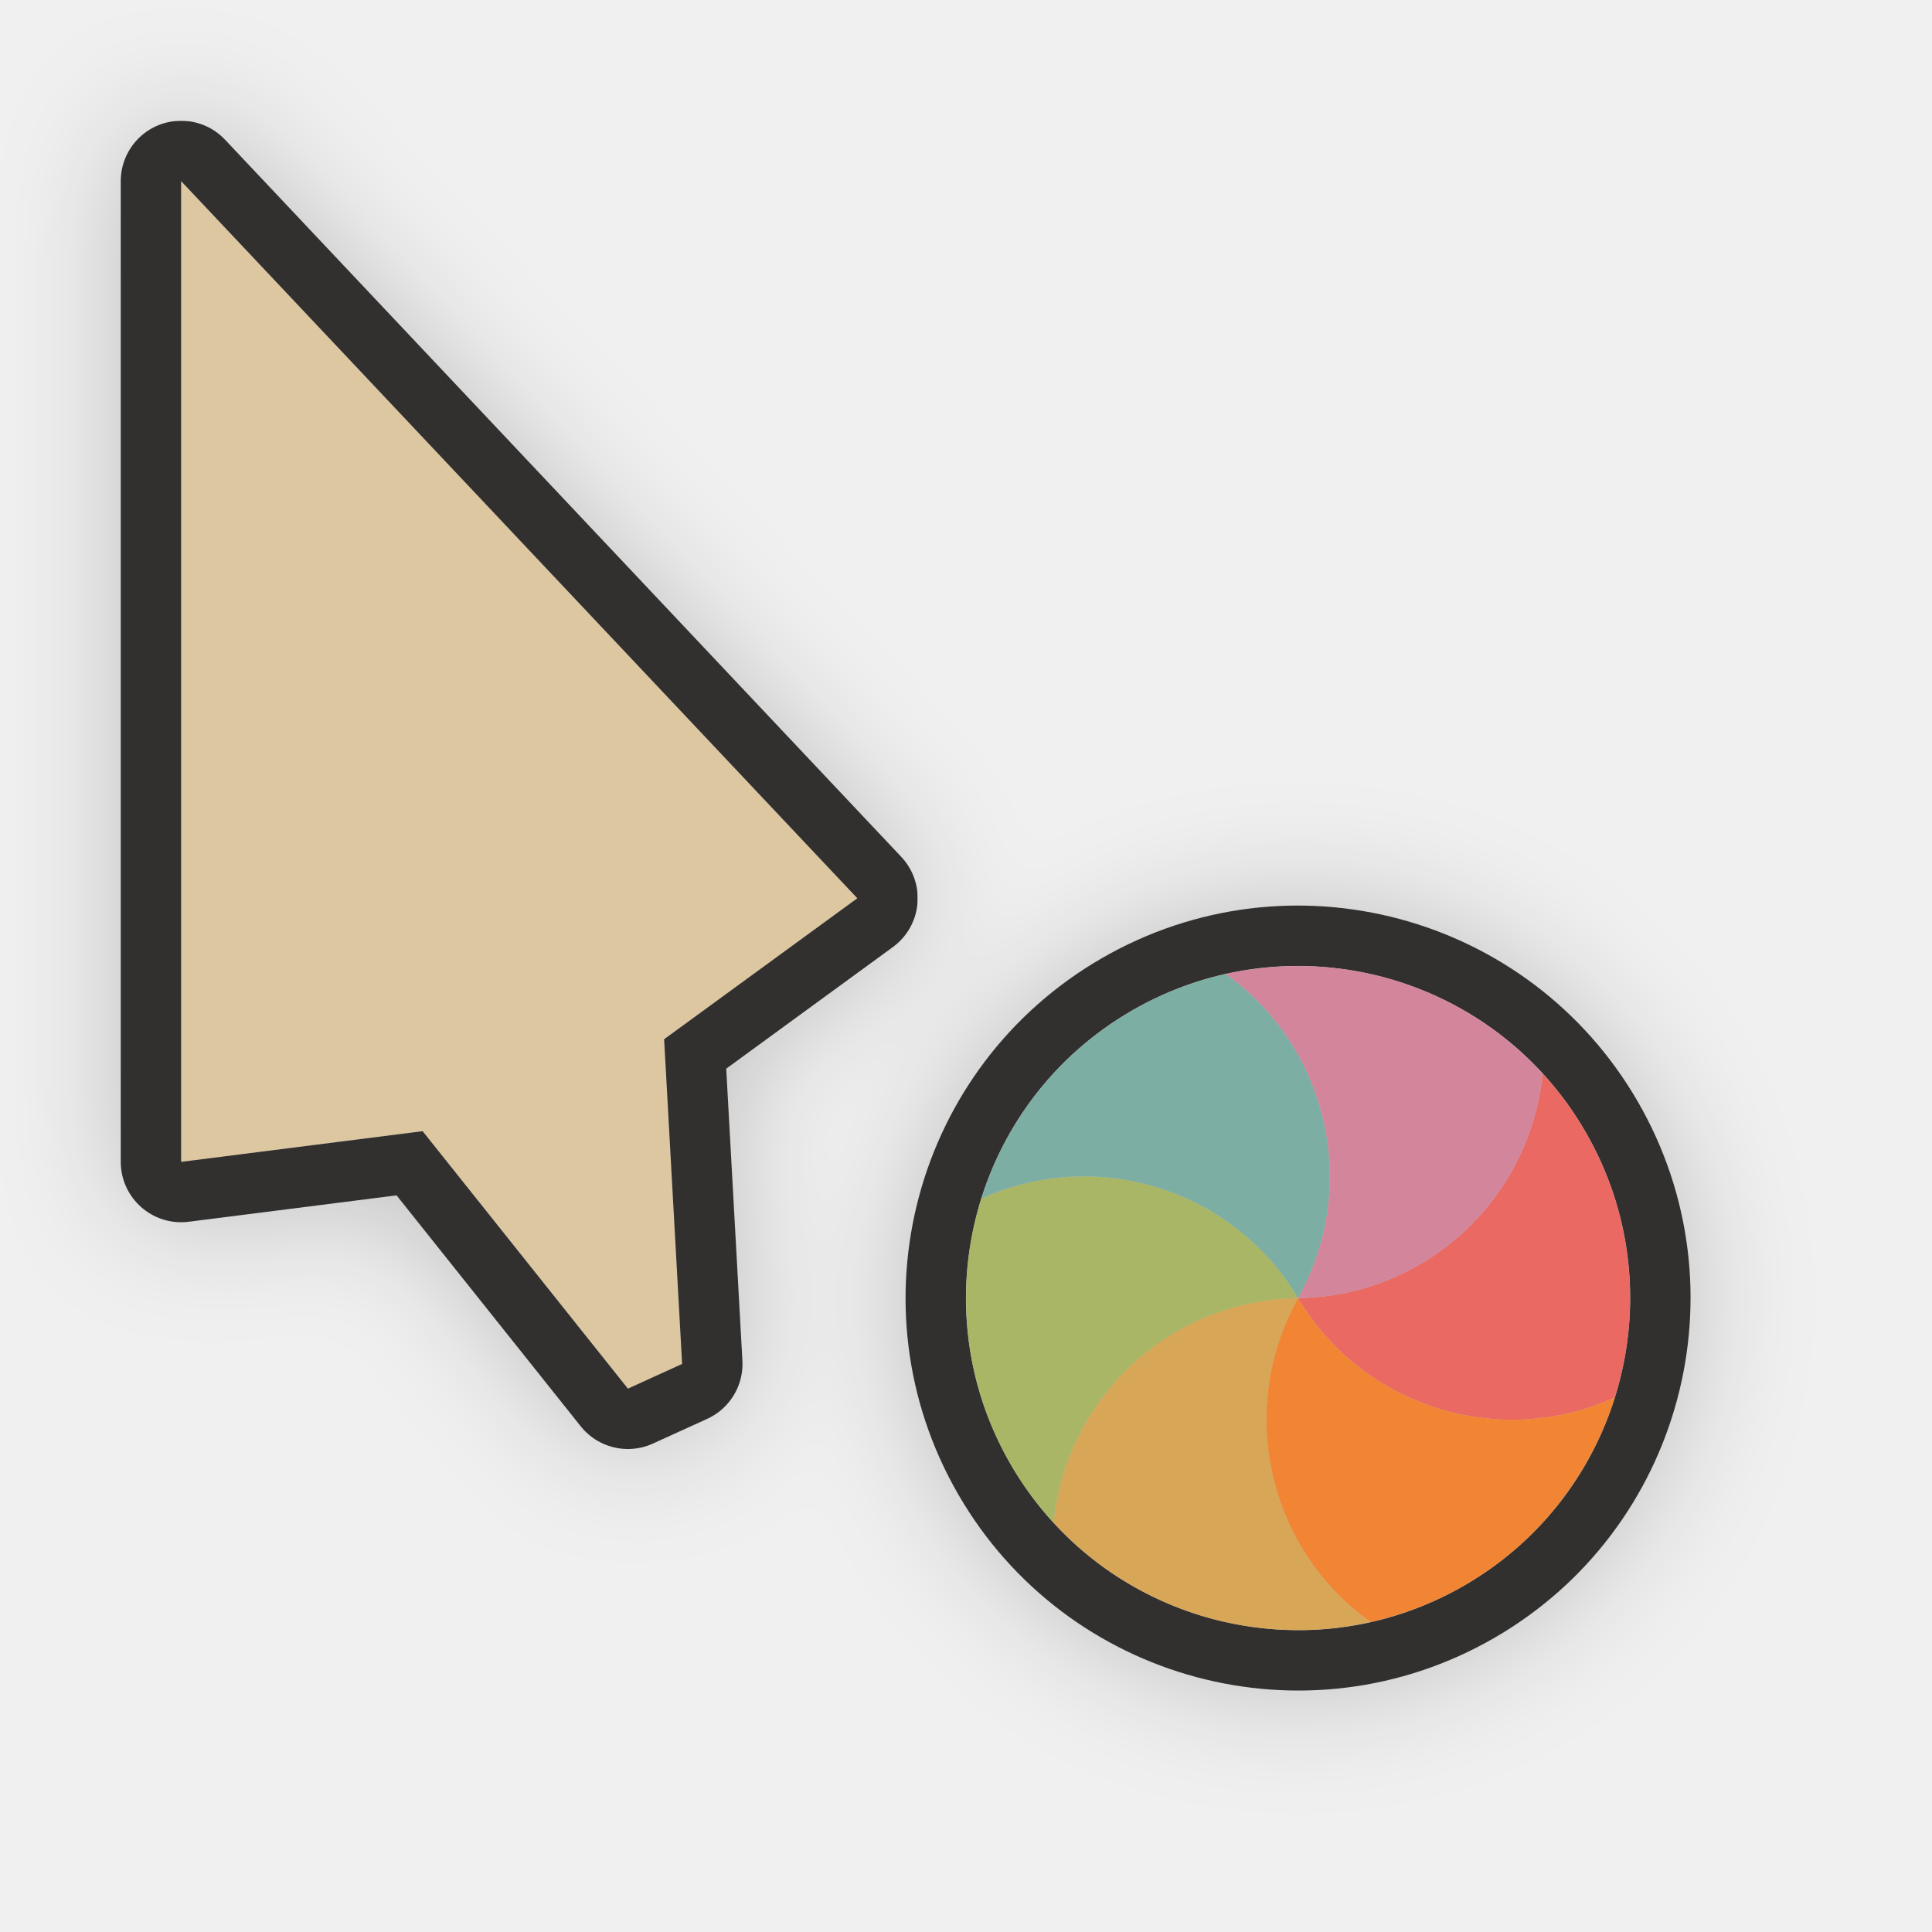
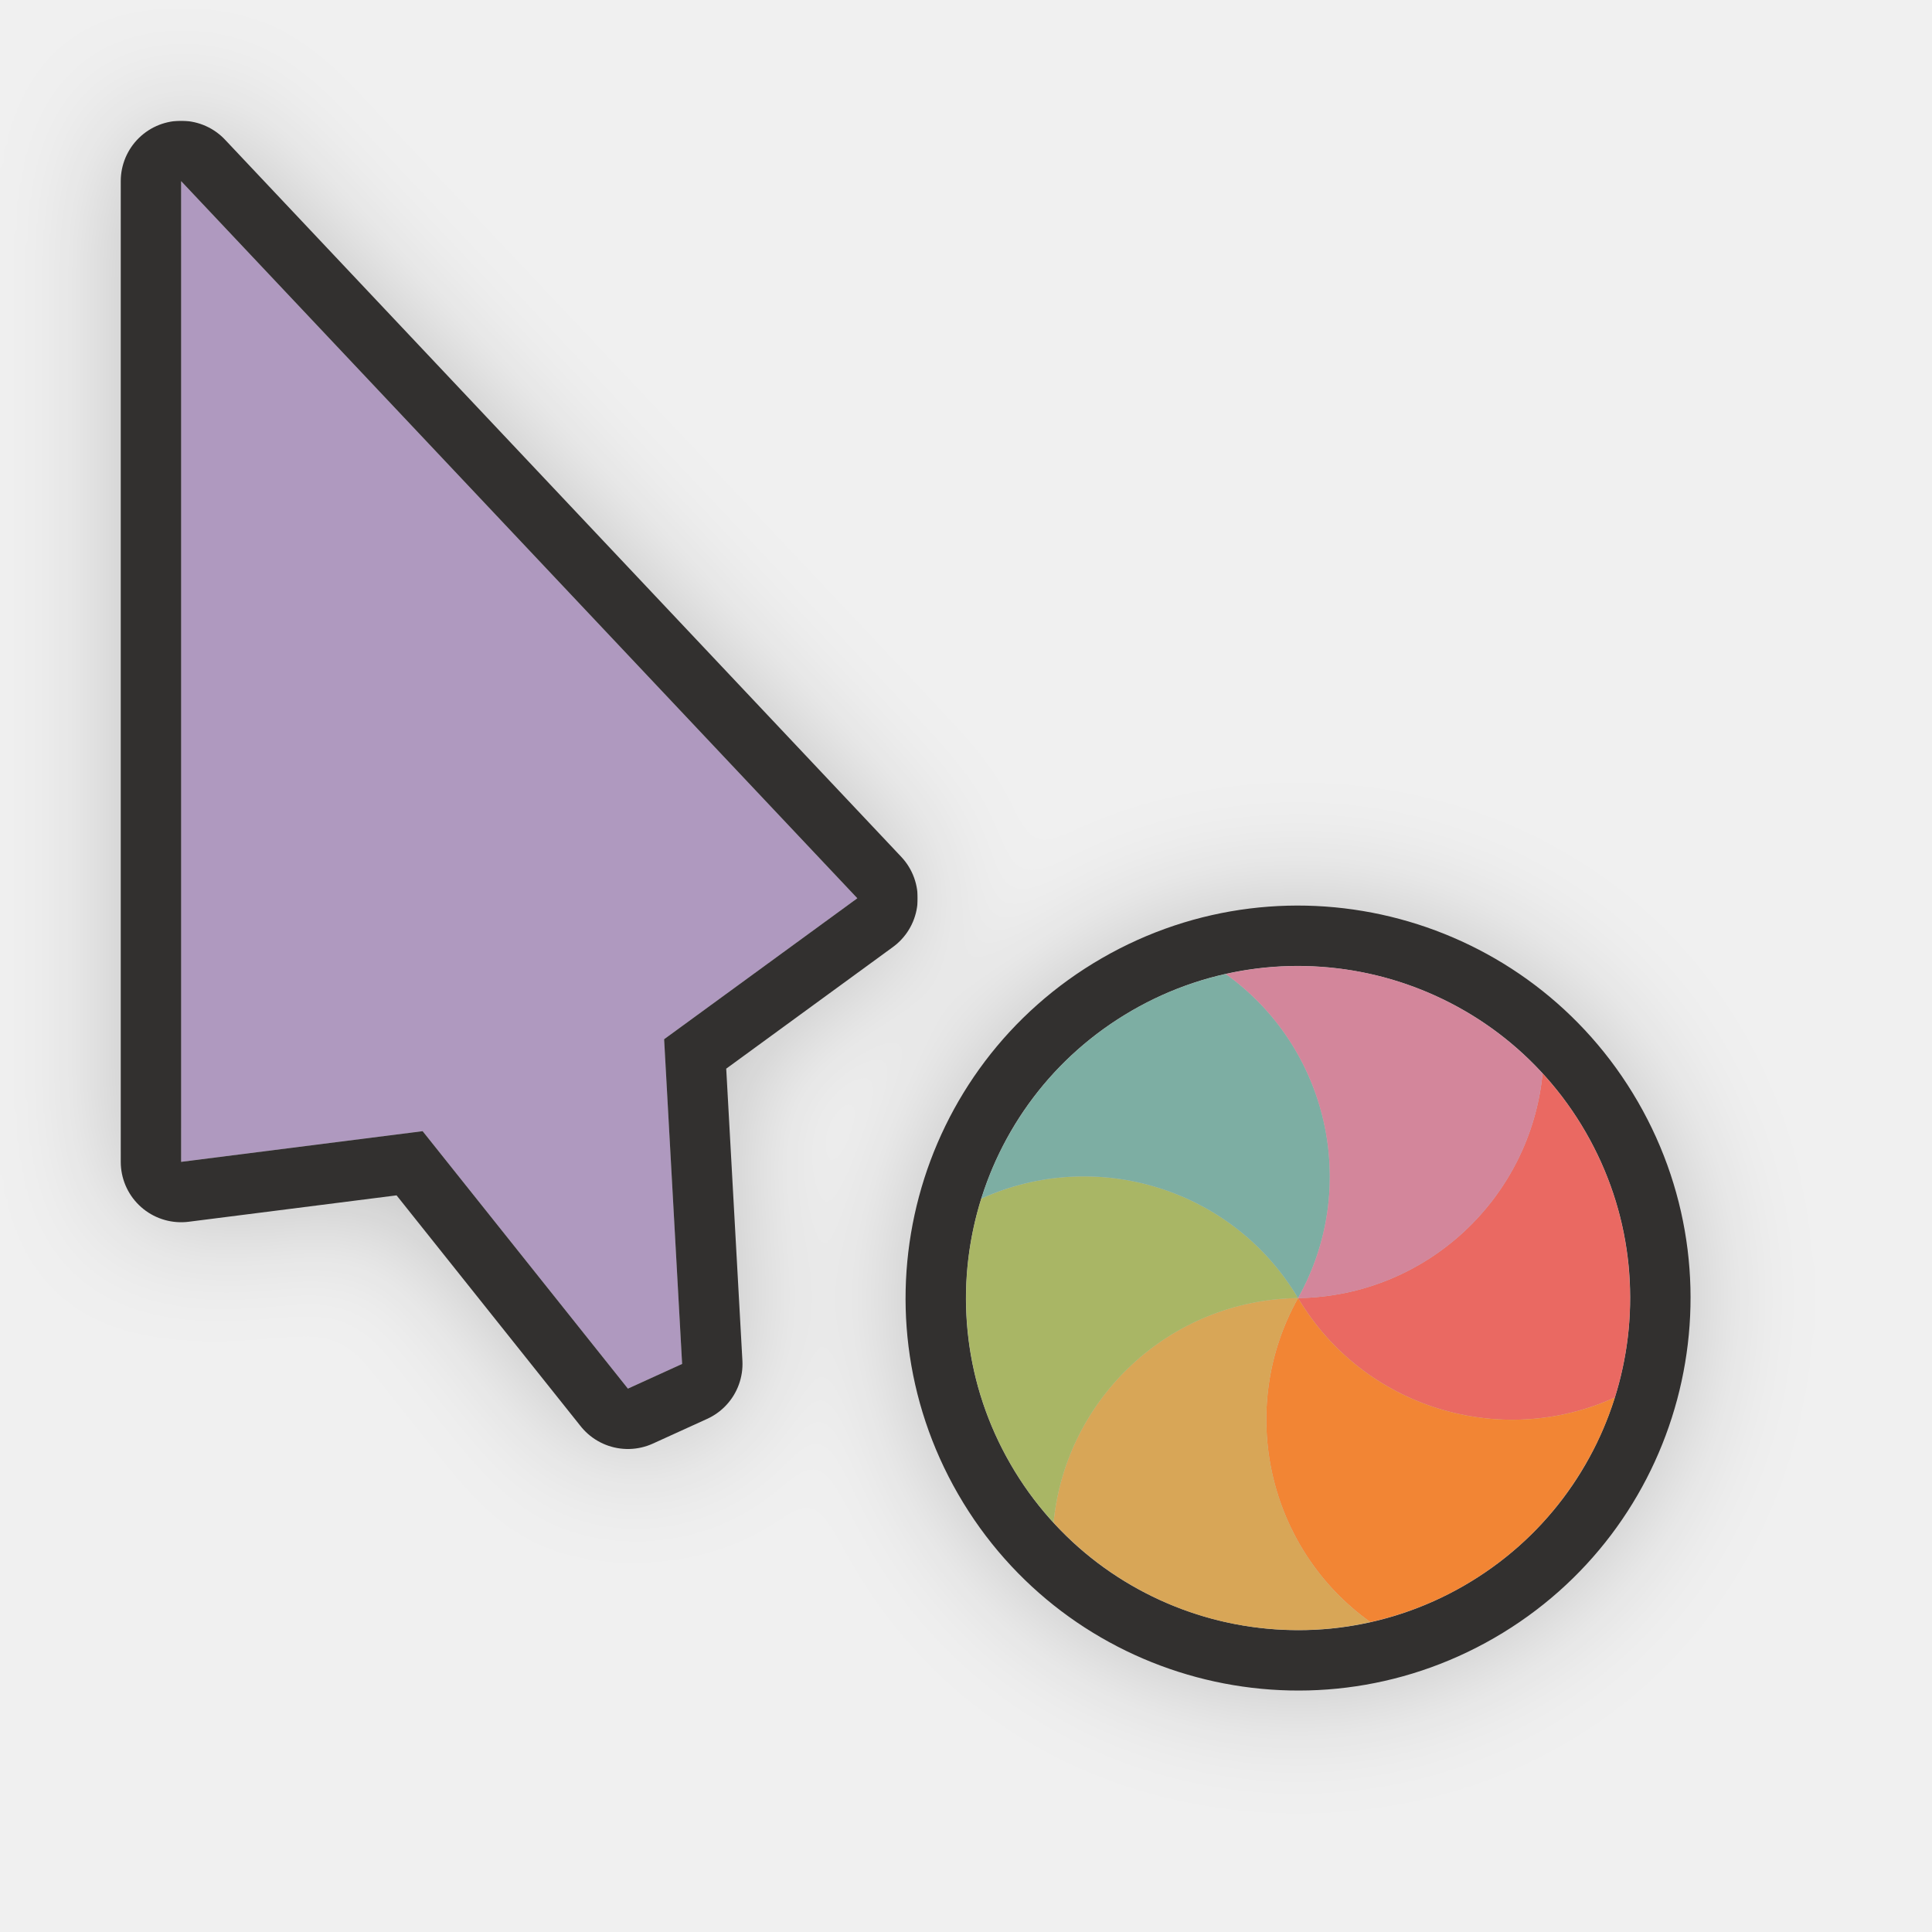
<svg xmlns="http://www.w3.org/2000/svg" width="32" height="32" viewBox="0 0 32 32" fill="none">
  <g clip-path="url(#clip0_197_3709)" filter="url(#filter0_d_197_3709)">
    <mask id="path-1-outside-1_197_3709" maskUnits="userSpaceOnUse" x="1.2" y="2" width="14" height="22" fill="black">
      <rect fill="white" x="1.2" y="2" width="14" height="22" />
      <path d="M14.2 14.878L3 3L3 19.244L7 18.736L10.4 23L11.298 22.591L11 17.213L14.2 14.878Z" />
    </mask>
-     <path d="M14.2 14.878L3 3L3 19.244L7 18.736L10.4 23L11.298 22.591L11 17.213L14.2 14.878Z" fill="#DDC7A1" />
+     <path d="M14.2 14.878L3 3L3 19.244L7 18.736L10.4 23L11.298 22.591L11 17.213L14.2 14.878Z" fill="#AF99BF" />
    <path d="M14.2 14.878L3 3L3 19.244L7 18.736L10.4 23L11.298 22.591L11 17.213L14.2 14.878Z" stroke="#32302F" stroke-width="2" stroke-linejoin="round" mask="url(#path-1-outside-1_197_3709)" />
    <circle cx="21.5" cy="21.5" r="6" transform="rotate(60 21.5 21.5)" stroke="#32302F" stroke-linejoin="round" />
    <path d="M25.55 17.779C25.698 17.941 25.836 18.11 25.964 18.288C26.07 18.436 26.17 18.59 26.262 18.75C26.508 19.177 26.691 19.622 26.813 20.076C26.934 20.53 26.999 21.008 26.999 21.5C26.999 21.685 26.99 21.868 26.972 22.049C26.934 22.422 26.858 22.79 26.747 23.147C24.853 24.008 22.582 23.319 21.5 21.5C23.616 21.472 25.348 19.85 25.55 17.779Z" fill="#EA6962" />
    <path d="M26.747 23.147C26.681 23.355 26.604 23.56 26.514 23.76C26.439 23.926 26.355 24.089 26.262 24.249C26.016 24.676 25.722 25.057 25.39 25.389C25.057 25.721 24.676 26.016 24.25 26.262C24.089 26.355 23.926 26.439 23.76 26.513C23.418 26.667 23.062 26.786 22.697 26.867C21.004 25.658 20.466 23.346 21.5 21.5C22.582 23.319 24.853 24.008 26.747 23.147Z" fill="#F28534" />
    <path d="M22.697 26.867C22.484 26.915 22.267 26.95 22.049 26.972C21.869 26.99 21.686 26.999 21.5 26.999C21.008 26.999 20.531 26.934 20.076 26.813C19.622 26.691 19.177 26.509 18.75 26.262C18.59 26.17 18.436 26.07 18.288 25.964C17.984 25.745 17.703 25.495 17.45 25.22C17.651 23.15 19.384 21.527 21.5 21.5C20.466 23.347 21.005 25.658 22.697 26.867Z" fill="#D8A657" />
    <path d="M17.45 25.22C17.302 25.059 17.164 24.89 17.036 24.712C16.93 24.564 16.83 24.41 16.738 24.25C16.491 23.823 16.309 23.378 16.187 22.924C16.066 22.47 16.001 21.992 16.001 21.5C16.001 21.315 16.01 21.131 16.028 20.951C16.066 20.578 16.141 20.21 16.253 19.853C18.147 18.992 20.418 19.681 21.5 21.5C19.384 21.528 17.652 23.15 17.45 25.22Z" fill="#A9B665" />
    <path d="M16.253 19.853C16.319 19.645 16.396 19.44 16.486 19.24C16.561 19.074 16.645 18.911 16.738 18.751C16.984 18.324 17.278 17.943 17.61 17.611C17.943 17.279 18.324 16.984 18.75 16.738C18.911 16.645 19.074 16.561 19.239 16.487C19.581 16.333 19.938 16.214 20.303 16.133C21.996 17.342 22.534 19.654 21.5 21.5C20.418 19.681 18.147 18.992 16.253 19.853Z" fill="#7DAEA3" />
    <path d="M20.303 16.133C20.516 16.085 20.733 16.05 20.951 16.028C21.131 16.01 21.314 16.001 21.5 16.001C21.992 16.001 22.469 16.066 22.923 16.187C23.377 16.309 23.823 16.491 24.25 16.738C24.41 16.83 24.564 16.93 24.712 17.036C25.016 17.255 25.297 17.504 25.55 17.78C25.349 19.85 23.616 21.473 21.5 21.5C22.534 19.653 21.995 17.342 20.303 16.133Z" fill="#D3869B" />
  </g>
  <defs>
    <filter id="filter0_d_197_3709" x="-2" y="-2" width="36" height="36" filterUnits="userSpaceOnUse" color-interpolation-filters="sRGB">
      <feFlood flood-opacity="0" result="BackgroundImageFix" />
      <feColorMatrix in="SourceAlpha" type="matrix" values="0 0 0 0 0 0 0 0 0 0 0 0 0 0 0 0 0 0 127 0" result="hardAlpha" />
      <feOffset />
      <feGaussianBlur stdDeviation="1" />
      <feColorMatrix type="matrix" values="0 0 0 0 0 0 0 0 0 0 0 0 0 0 0 0 0 0 0.2 0" />
      <feBlend mode="normal" in2="BackgroundImageFix" result="effect1_dropShadow_197_3709" />
      <feBlend mode="normal" in="SourceGraphic" in2="effect1_dropShadow_197_3709" result="shape" />
    </filter>
    <clipPath id="clip0_197_3709">
      <rect width="32" height="32" fill="white" />
    </clipPath>
  </defs>
</svg>
